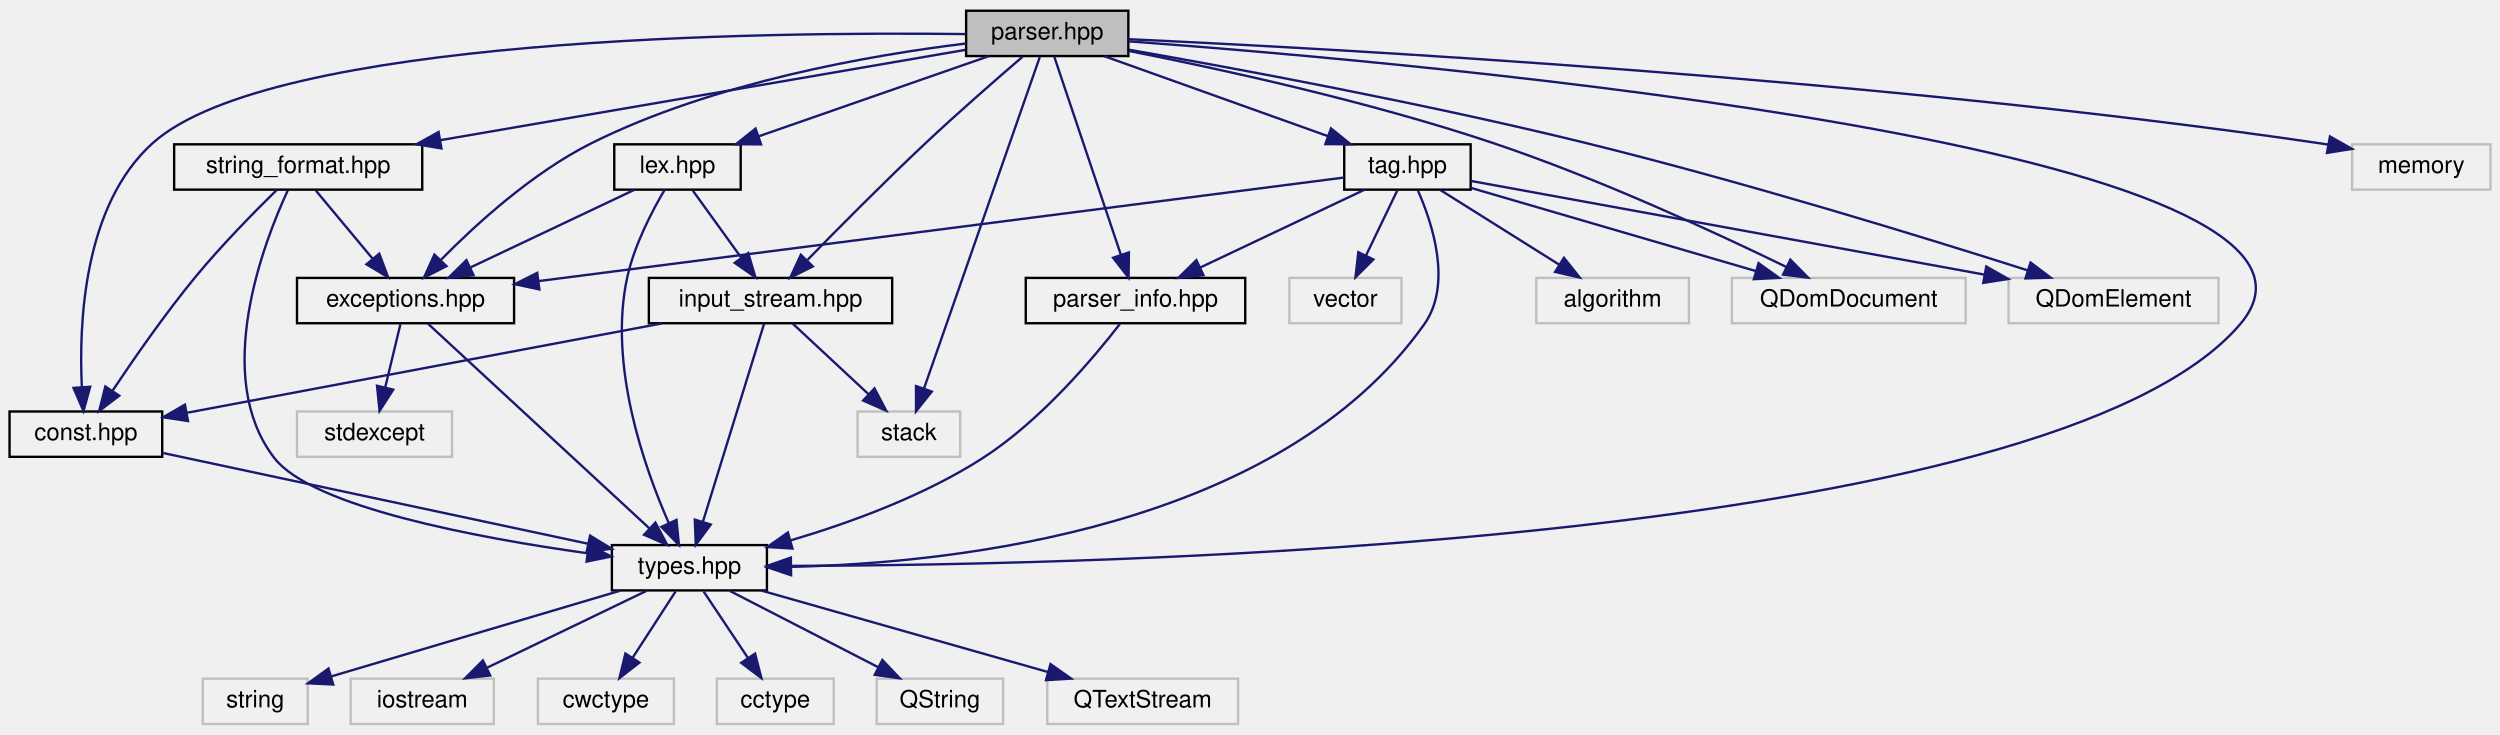
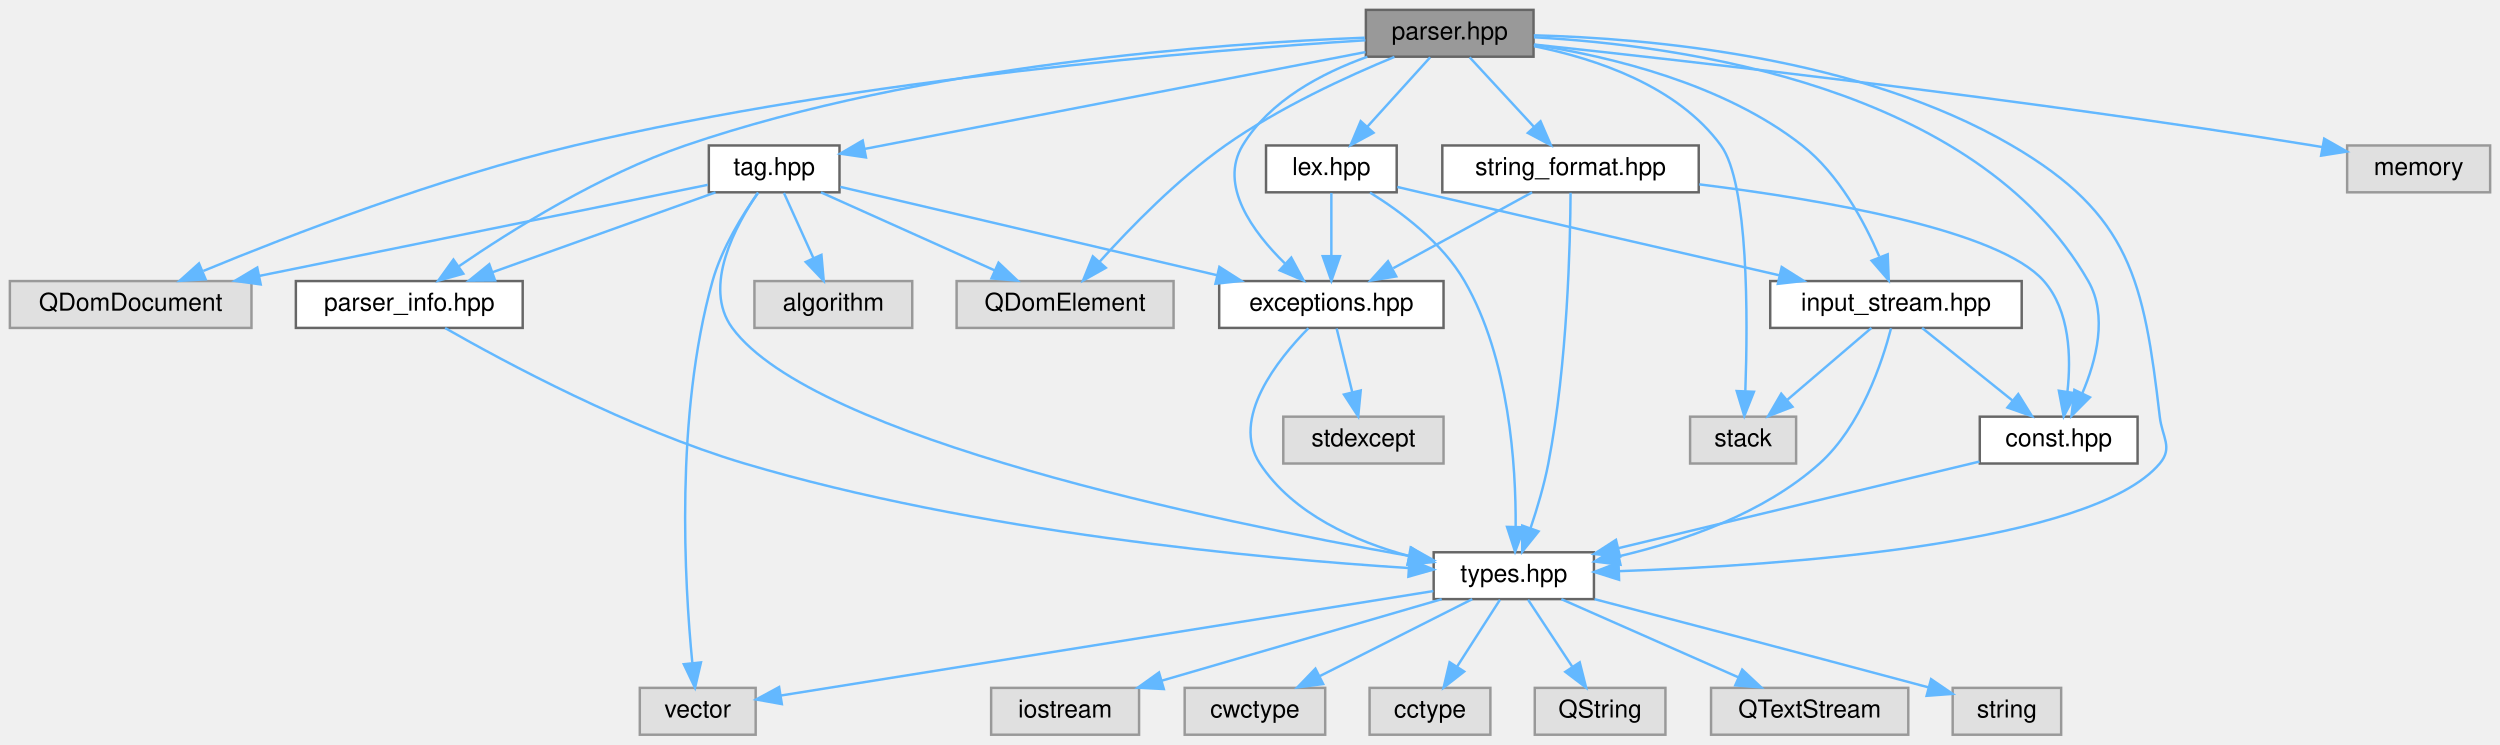
- <svg xmlns="http://www.w3.org/2000/svg" xmlns:xlink="http://www.w3.org/1999/xlink" width="1048pt" height="308pt" viewBox="0.00 0.00 1048.00 308.00">
-   <g id="graph0" class="graph" transform="scale(1 1) rotate(0) translate(4 304)">
-     <g id="node1" class="node">
-       <g id="a_node1">
-         <a xlink:title=" ">
-           <polygon fill="#bfbfbf" stroke="black" points="401,-280.5 401,-299.5 469,-299.5 469,-280.5 401,-280.5" />
-           <text text-anchor="middle" x="435" y="-287.5" font-family="Helvetica,sans-Serif" font-size="10.00">parser.hpp</text>
-         </a>
-       </g>
-     </g>
-     <g id="node2" class="node">
-       <g id="a_node2">
+ <svg xmlns="http://www.w3.org/2000/svg" xmlns:xlink="http://www.w3.org/1999/xlink" width="1014pt" height="302pt" viewBox="0.00 0.00 1014.00 302.00">
+   <g id="graph0" class="graph" transform="scale(1 1) rotate(0) translate(4 298)">
+     <g id="Node000001" class="node">
+       <g id="a_Node000001">
+         <a xlink:title=" ">
+           <polygon fill="#999999" stroke="#666666" points="618,-294 550,-294 550,-275 618,-275 618,-294" />
+           <text text-anchor="middle" x="584" y="-282" font-family="Helvetica,sans-Serif" font-size="10.00">parser.hpp</text>
+         </a>
+       </g>
+     </g>
+     <g id="Node000002" class="node">
+       <g id="a_Node000002">
        <a xlink:href="types_8hpp.html" target="_top" xlink:title=" ">
-           <polygon fill="none" stroke="black" points="252.5,-56.5 252.5,-75.5 317.5,-75.5 317.5,-56.5 252.5,-56.5" />
-           <text text-anchor="middle" x="285" y="-63.5" font-family="Helvetica,sans-Serif" font-size="10.00">types.hpp</text>
-         </a>
-       </g>
-     </g>
-     <g id="edge1" class="edge">
-       <path fill="none" stroke="midnightblue" d="M469.39,-286.65C592.16,-277.61 998.26,-241.85 935,-168 855.97,-75.75 459.41,-67.07 327.64,-66.77" />
-       <polygon fill="midnightblue" stroke="midnightblue" points="327.53,-63.27 317.53,-66.77 327.53,-70.27 327.53,-63.27" />
-     </g>
-     <g id="node9" class="node">
-       <g id="a_node9">
+           <polygon fill="white" stroke="#666666" points="642.5,-74 577.5,-74 577.5,-55 642.5,-55 642.5,-74" />
+           <text text-anchor="middle" x="610" y="-62" font-family="Helvetica,sans-Serif" font-size="10.00">types.hpp</text>
+         </a>
+       </g>
+     </g>
+     <g id="edge1_Node000001_Node000002" class="edge">
+       <g id="a_edge1_Node000001_Node000002">
+         <a xlink:title=" ">
+           <path fill="none" stroke="#63b8ff" d="M618.12,-283.68C664.95,-282.48 750.34,-274.98 812,-239 860.1,-210.93 865.55,-184.31 872,-129 872.98,-120.61 877.45,-116.45 872,-110 844.45,-77.38 719.77,-68.67 652.82,-66.34" />
+           <polygon fill="#63b8ff" stroke="#63b8ff" points="652.7,-62.84 642.59,-66.02 652.48,-69.83 652.7,-62.84" />
+         </a>
+       </g>
+     </g>
+     <g id="Node000010" class="node">
+       <g id="a_Node000010">
        <a xlink:href="input__stream_8hpp.html" target="_top" xlink:title=" ">
-           <polygon fill="none" stroke="black" points="268,-168.5 268,-187.5 370,-187.5 370,-168.5 268,-168.5" />
-           <text text-anchor="middle" x="319" y="-175.5" font-family="Helvetica,sans-Serif" font-size="10.00">input_stream.hpp</text>
-         </a>
-       </g>
-     </g>
-     <g id="edge8" class="edge">
-       <path fill="none" stroke="midnightblue" d="M424.67,-280.22C414.25,-271.28 397.77,-256.94 384,-244 366.66,-227.71 347.48,-208.35 334.47,-195.02" />
-       <polygon fill="midnightblue" stroke="midnightblue" points="336.73,-192.32 327.25,-187.58 331.71,-197.2 336.73,-192.32" />
-     </g>
-     <g id="node10" class="node">
-       <g id="a_node10">
+           <polygon fill="white" stroke="#666666" points="816,-184 714,-184 714,-165 816,-165 816,-184" />
+           <text text-anchor="middle" x="765" y="-172" font-family="Helvetica,sans-Serif" font-size="10.00">input_stream.hpp</text>
+         </a>
+       </g>
+     </g>
+     <g id="edge9_Node000001_Node000010" class="edge">
+       <g id="a_edge9_Node000001_Node000010">
+         <a xlink:title=" ">
+           <path fill="none" stroke="#63b8ff" d="M618.12,-279.87C649.29,-275.05 695.22,-264 727,-239 741.8,-227.35 752.12,-208.22 758.23,-193.99" />
+           <polygon fill="#63b8ff" stroke="#63b8ff" points="761.65,-194.86 762.08,-184.27 755.14,-192.28 761.65,-194.86" />
+         </a>
+       </g>
+     </g>
+     <g id="Node000011" class="node">
+       <g id="a_Node000011">
        <a xlink:href="const_8hpp.html" target="_top" xlink:title=" ">
-           <polygon fill="none" stroke="black" points="0,-112.5 0,-131.5 64,-131.5 64,-112.5 0,-112.5" />
-           <text text-anchor="middle" x="32" y="-119.5" font-family="Helvetica,sans-Serif" font-size="10.00">const.hpp</text>
-         </a>
-       </g>
-     </g>
-     <g id="edge30" class="edge">
-       <path fill="none" stroke="midnightblue" d="M400.73,-289.72C317.84,-290.72 109.72,-288.62 60,-244 31.07,-218.04 29,-168.65 30.31,-141.69" />
-       <polygon fill="midnightblue" stroke="midnightblue" points="33.8,-141.87 31,-131.65 26.82,-141.38 33.8,-141.87" />
-     </g>
-     <g id="node11" class="node">
-       <g id="a_node11">
-         <a xlink:title=" ">
-           <polygon fill="none" stroke="#bfbfbf" points="355.5,-112.5 355.5,-131.5 398.5,-131.5 398.5,-112.5 355.5,-112.5" />
-           <text text-anchor="middle" x="377" y="-119.5" font-family="Helvetica,sans-Serif" font-size="10.00">stack</text>
-         </a>
-       </g>
-     </g>
-     <g id="edge36" class="edge">
-       <path fill="none" stroke="midnightblue" d="M431.88,-280.08C422.71,-253.83 395.71,-176.55 383.33,-141.12" />
-       <polygon fill="midnightblue" stroke="midnightblue" points="386.6,-139.85 379.99,-131.57 379.99,-142.16 386.6,-139.85" />
-     </g>
-     <g id="node12" class="node">
-       <g id="a_node12">
+           <polygon fill="white" stroke="#666666" points="863,-129 799,-129 799,-110 863,-110 863,-129" />
+           <text text-anchor="middle" x="831" y="-117" font-family="Helvetica,sans-Serif" font-size="10.00">const.hpp</text>
+         </a>
+       </g>
+     </g>
+     <g id="edge31_Node000001_Node000011" class="edge">
+       <g id="a_edge31_Node000001_Node000011">
+         <a xlink:title=" ">
+           <path fill="none" stroke="#63b8ff" d="M618.16,-282.88C677.49,-279.66 797.59,-263.18 843,-184 851.01,-170.04 846.27,-151.79 840.56,-138.44" />
+           <polygon fill="#63b8ff" stroke="#63b8ff" points="843.68,-136.84 836.2,-129.33 837.37,-139.87 843.68,-136.84" />
+         </a>
+       </g>
+     </g>
+     <g id="Node000012" class="node">
+       <g id="a_Node000012">
+         <a xlink:title=" ">
+           <polygon fill="#e0e0e0" stroke="#999999" points="724.5,-129 681.5,-129 681.5,-110 724.5,-110 724.5,-129" />
+           <text text-anchor="middle" x="703" y="-117" font-family="Helvetica,sans-Serif" font-size="10.00">stack</text>
+         </a>
+       </g>
+     </g>
+     <g id="edge37_Node000001_Node000012" class="edge">
+       <g id="a_edge37_Node000001_Node000012">
+         <a xlink:title=" ">
+           <path fill="none" stroke="#63b8ff" d="M618.17,-279.26C643.43,-274.19 676.38,-263.12 694,-239 705.23,-223.63 704.95,-168.86 703.91,-139.47" />
+           <polygon fill="#63b8ff" stroke="#63b8ff" points="707.4,-139.1 703.49,-129.26 700.41,-139.39 707.4,-139.1" />
+         </a>
+       </g>
+     </g>
+     <g id="Node000013" class="node">
+       <g id="a_Node000013">
        <a xlink:href="tag_8hpp.html" target="_top" xlink:title=" ">
-           <polygon fill="none" stroke="black" points="559.5,-224.5 559.5,-243.5 612.5,-243.5 612.5,-224.5 559.5,-224.5" />
-           <text text-anchor="middle" x="586" y="-231.5" font-family="Helvetica,sans-Serif" font-size="10.00">tag.hpp</text>
-         </a>
-       </g>
-     </g>
-     <g id="edge13" class="edge">
-       <path fill="none" stroke="midnightblue" d="M458.93,-280.44C484.22,-271.4 524.3,-257.06 552.68,-246.92" />
-       <polygon fill="midnightblue" stroke="midnightblue" points="553.95,-250.18 562.19,-243.52 551.59,-243.59 553.95,-250.18" />
-     </g>
-     <g id="node13" class="node">
-       <g id="a_node13">
-         <a xlink:title=" ">
-           <polygon fill="none" stroke="#bfbfbf" points="722,-168.5 722,-187.5 820,-187.5 820,-168.5 722,-168.5" />
-           <text text-anchor="middle" x="771" y="-175.5" font-family="Helvetica,sans-Serif" font-size="10.00">QDomDocument</text>
-         </a>
-       </g>
-     </g>
-     <g id="edge37" class="edge">
-       <path fill="none" stroke="midnightblue" d="M469.29,-282.63C507.18,-275.16 569.77,-261.53 622,-244 666.23,-229.16 715.47,-206.38 744.8,-192.1" />
-       <polygon fill="midnightblue" stroke="midnightblue" points="746.52,-195.16 753.95,-187.61 743.44,-188.88 746.52,-195.16" />
-     </g>
-     <g id="node14" class="node">
-       <g id="a_node14">
-         <a xlink:title=" ">
-           <polygon fill="none" stroke="#bfbfbf" points="838,-168.5 838,-187.5 926,-187.5 926,-168.5 838,-168.5" />
-           <text text-anchor="middle" x="882" y="-175.5" font-family="Helvetica,sans-Serif" font-size="10.00">QDomElement</text>
-         </a>
-       </g>
-     </g>
-     <g id="edge38" class="edge">
-       <path fill="none" stroke="midnightblue" d="M469.29,-283.16C513.75,-275.36 593.6,-260.59 661,-244 726.93,-227.77 802.61,-204.48 846.11,-190.63" />
-       <polygon fill="midnightblue" stroke="midnightblue" points="847.21,-193.95 855.67,-187.58 845.08,-187.29 847.21,-193.95" />
-     </g>
-     <g id="node15" class="node">
-       <g id="a_node15">
+           <polygon fill="white" stroke="#666666" points="336.5,-239 283.5,-239 283.5,-220 336.5,-220 336.5,-239" />
+           <text text-anchor="middle" x="310" y="-227" font-family="Helvetica,sans-Serif" font-size="10.00">tag.hpp</text>
+         </a>
+       </g>
+     </g>
+     <g id="edge14_Node000001_Node000013" class="edge">
+       <g id="a_edge14_Node000001_Node000013">
+         <a xlink:title=" ">
+           <path fill="none" stroke="#63b8ff" d="M549.85,-276.89C498.07,-266.88 400.1,-247.93 346.79,-237.62" />
+           <polygon fill="#63b8ff" stroke="#63b8ff" points="347.24,-234.14 336.76,-235.68 345.91,-241.01 347.24,-234.14" />
+         </a>
+       </g>
+     </g>
+     <g id="Node000014" class="node">
+       <g id="a_Node000014">
+         <a xlink:title=" ">
+           <polygon fill="#e0e0e0" stroke="#999999" points="98,-184 0,-184 0,-165 98,-165 98,-184" />
+           <text text-anchor="middle" x="49" y="-172" font-family="Helvetica,sans-Serif" font-size="10.00">QDomDocument</text>
+         </a>
+       </g>
+     </g>
+     <g id="edge38_Node000001_Node000014" class="edge">
+       <g id="a_edge38_Node000001_Node000014">
+         <a xlink:title=" ">
+           <path fill="none" stroke="#63b8ff" d="M549.8,-281.66C485.98,-277.68 344.76,-266.34 229,-239 174.55,-226.14 113.63,-202.62 78.46,-188.1" />
+           <polygon fill="#63b8ff" stroke="#63b8ff" points="79.4,-184.7 68.82,-184.08 76.7,-191.16 79.4,-184.7" />
+         </a>
+       </g>
+     </g>
+     <g id="Node000015" class="node">
+       <g id="a_Node000015">
+         <a xlink:title=" ">
+           <polygon fill="#e0e0e0" stroke="#999999" points="472,-184 384,-184 384,-165 472,-165 472,-184" />
+           <text text-anchor="middle" x="428" y="-172" font-family="Helvetica,sans-Serif" font-size="10.00">QDomElement</text>
+         </a>
+       </g>
+     </g>
+     <g id="edge39_Node000001_Node000015" class="edge">
+       <g id="a_edge39_Node000001_Node000015">
+         <a xlink:title=" ">
+           <path fill="none" stroke="#63b8ff" d="M561.58,-274.91C542.46,-267.04 514.7,-254.31 493,-239 473.57,-225.3 454.49,-205.72 442.08,-191.93" />
+           <polygon fill="#63b8ff" stroke="#63b8ff" points="444.51,-189.39 435.27,-184.2 439.25,-194.02 444.51,-189.39" />
+         </a>
+       </g>
+     </g>
+     <g id="Node000016" class="node">
+       <g id="a_Node000016">
        <a xlink:href="parser__info_8hpp.html" target="_top" xlink:title=" ">
-           <polygon fill="none" stroke="black" points="426,-168.5 426,-187.5 518,-187.5 518,-168.5 426,-168.5" />
-           <text text-anchor="middle" x="472" y="-175.5" font-family="Helvetica,sans-Serif" font-size="10.00">parser_info.hpp</text>
-         </a>
-       </g>
-     </g>
-     <g id="edge29" class="edge">
-       <path fill="none" stroke="midnightblue" d="M437.9,-280.37C443.9,-262.54 457.77,-221.3 465.85,-197.27" />
-       <polygon fill="midnightblue" stroke="midnightblue" points="469.24,-198.19 469.11,-187.59 462.6,-195.95 469.24,-198.19" />
-     </g>
-     <g id="node16" class="node">
-       <g id="a_node16">
+           <polygon fill="white" stroke="#666666" points="208,-184 116,-184 116,-165 208,-165 208,-184" />
+           <text text-anchor="middle" x="162" y="-172" font-family="Helvetica,sans-Serif" font-size="10.00">parser_info.hpp</text>
+         </a>
+       </g>
+     </g>
+     <g id="edge30_Node000001_Node000016" class="edge">
+       <g id="a_edge30_Node000001_Node000016">
+         <a xlink:title=" ">
+           <path fill="none" stroke="#63b8ff" d="M549.55,-282.71C491.28,-280.46 370.22,-271.87 274,-239 239.57,-227.24 203.65,-204.77 182.05,-189.96" />
+           <polygon fill="#63b8ff" stroke="#63b8ff" points="183.92,-186.99 173.72,-184.13 179.91,-192.73 183.92,-186.99" />
+         </a>
+       </g>
+     </g>
+     <g id="Node000017" class="node">
+       <g id="a_Node000017">
        <a xlink:href="exceptions_8hpp.html" target="_top" xlink:title=" ">
-           <polygon fill="none" stroke="black" points="120.5,-168.5 120.5,-187.5 211.5,-187.5 211.5,-168.5 120.5,-168.5" />
-           <text text-anchor="middle" x="166" y="-175.5" font-family="Helvetica,sans-Serif" font-size="10.00">exceptions.hpp</text>
-         </a>
-       </g>
-     </g>
-     <g id="edge24" class="edge">
-       <path fill="none" stroke="midnightblue" d="M400.96,-285.77C361.46,-280.96 295.21,-269.57 244,-244 219.25,-231.64 195.53,-210.01 180.88,-195.12" />
-       <polygon fill="midnightblue" stroke="midnightblue" points="183.17,-192.44 173.73,-187.64 178.11,-197.28 183.17,-192.44" />
-     </g>
-     <g id="node20" class="node">
-       <g id="a_node20">
+           <polygon fill="white" stroke="#666666" points="581.5,-184 490.5,-184 490.5,-165 581.5,-165 581.5,-184" />
+           <text text-anchor="middle" x="536" y="-172" font-family="Helvetica,sans-Serif" font-size="10.00">exceptions.hpp</text>
+         </a>
+       </g>
+     </g>
+     <g id="edge25_Node000001_Node000017" class="edge">
+       <g id="a_edge25_Node000001_Node000017">
+         <a xlink:title=" ">
+           <path fill="none" stroke="#63b8ff" d="M550.6,-274.98C532.22,-268.4 510.98,-257.24 500,-239 490.28,-222.84 504.02,-204.02 517.23,-191.08" />
+           <polygon fill="#63b8ff" stroke="#63b8ff" points="519.74,-193.53 524.77,-184.21 515.02,-188.36 519.74,-193.53" />
+         </a>
+       </g>
+     </g>
+     <g id="Node000020" class="node">
+       <g id="a_Node000020">
        <a xlink:href="lex_8hpp.html" target="_top" xlink:title=" ">
-           <polygon fill="none" stroke="black" points="253.5,-224.5 253.5,-243.5 306.5,-243.5 306.5,-224.5 253.5,-224.5" />
-           <text text-anchor="middle" x="280" y="-231.5" font-family="Helvetica,sans-Serif" font-size="10.00">lex.hpp</text>
-         </a>
-       </g>
-     </g>
-     <g id="edge25" class="edge">
-       <path fill="none" stroke="midnightblue" d="M410.44,-280.44C384.48,-271.4 343.33,-257.06 314.2,-246.92" />
-       <polygon fill="midnightblue" stroke="midnightblue" points="315.04,-243.5 304.45,-243.52 312.74,-250.11 315.04,-243.5" />
-     </g>
-     <g id="node21" class="node">
-       <g id="a_node21">
+           <polygon fill="white" stroke="#666666" points="562.5,-239 509.5,-239 509.5,-220 562.5,-220 562.5,-239" />
+           <text text-anchor="middle" x="536" y="-227" font-family="Helvetica,sans-Serif" font-size="10.00">lex.hpp</text>
+         </a>
+       </g>
+     </g>
+     <g id="edge26_Node000001_Node000020" class="edge">
+       <g id="a_edge26_Node000001_Node000020">
+         <a xlink:title=" ">
+           <path fill="none" stroke="#63b8ff" d="M576.07,-274.75C569.15,-267.11 558.93,-255.82 550.55,-246.56" />
+           <polygon fill="#63b8ff" stroke="#63b8ff" points="553.09,-244.15 543.78,-239.09 547.9,-248.85 553.09,-244.15" />
+         </a>
+       </g>
+     </g>
+     <g id="Node000021" class="node">
+       <g id="a_Node000021">
        <a xlink:href="string__format_8hpp.html" target="_top" xlink:title=" ">
-           <polygon fill="none" stroke="black" points="69,-224.5 69,-243.5 173,-243.5 173,-224.5 69,-224.5" />
-           <text text-anchor="middle" x="121" y="-231.5" font-family="Helvetica,sans-Serif" font-size="10.00">string_format.hpp</text>
-         </a>
-       </g>
-     </g>
-     <g id="edge31" class="edge">
-       <path fill="none" stroke="midnightblue" d="M400.8,-283.12C347.99,-274.04 245.91,-256.48 180.73,-245.27" />
-       <polygon fill="midnightblue" stroke="midnightblue" points="181.05,-241.78 170.6,-243.53 179.86,-248.67 181.05,-241.78" />
-     </g>
-     <g id="node22" class="node">
-       <g id="a_node22">
-         <a xlink:title=" ">
-           <polygon fill="none" stroke="#bfbfbf" points="982,-224.5 982,-243.5 1040,-243.5 1040,-224.5 982,-224.5" />
-           <text text-anchor="middle" x="1011" y="-231.5" font-family="Helvetica,sans-Serif" font-size="10.00">memory</text>
-         </a>
-       </g>
-     </g>
-     <g id="edge35" class="edge">
-       <path fill="none" stroke="midnightblue" d="M469.15,-287.56C553.95,-283.69 780.78,-271.39 968,-244 969.27,-243.81 970.57,-243.61 971.87,-243.4" />
-       <polygon fill="midnightblue" stroke="midnightblue" points="972.72,-246.8 981.94,-241.58 971.48,-239.91 972.72,-246.8" />
-     </g>
-     <g id="node3" class="node">
-       <g id="a_node3">
-         <a xlink:title=" ">
-           <polygon fill="none" stroke="#bfbfbf" points="81,-0.5 81,-19.5 125,-19.5 125,-0.5 81,-0.5" />
-           <text text-anchor="middle" x="103" y="-7.5" font-family="Helvetica,sans-Serif" font-size="10.00">string</text>
-         </a>
-       </g>
-     </g>
-     <g id="edge2" class="edge">
-       <path fill="none" stroke="midnightblue" d="M256.16,-56.44C223.19,-46.66 169.36,-30.69 135.08,-20.52" />
-       <polygon fill="midnightblue" stroke="midnightblue" points="135.7,-17.05 125.12,-17.56 133.71,-23.76 135.7,-17.05" />
-     </g>
-     <g id="node4" class="node">
-       <g id="a_node4">
-         <a xlink:title=" ">
-           <polygon fill="none" stroke="#bfbfbf" points="143,-0.5 143,-19.5 203,-19.5 203,-0.5 143,-0.5" />
-           <text text-anchor="middle" x="173" y="-7.5" font-family="Helvetica,sans-Serif" font-size="10.00">iostream</text>
-         </a>
-       </g>
-     </g>
-     <g id="edge3" class="edge">
-       <path fill="none" stroke="midnightblue" d="M267.01,-56.32C248.96,-47.62 220.95,-34.12 200.2,-24.11" />
-       <polygon fill="midnightblue" stroke="midnightblue" points="201.48,-20.84 190.95,-19.65 198.44,-27.15 201.48,-20.84" />
-     </g>
-     <g id="node5" class="node">
-       <g id="a_node5">
-         <a xlink:title=" ">
-           <polygon fill="none" stroke="#bfbfbf" points="221.5,-0.5 221.5,-19.5 278.5,-19.5 278.5,-0.5 221.5,-0.5" />
-           <text text-anchor="middle" x="250" y="-7.5" font-family="Helvetica,sans-Serif" font-size="10.00">cwctype</text>
-         </a>
-       </g>
-     </g>
-     <g id="edge4" class="edge">
-       <path fill="none" stroke="midnightblue" d="M279.22,-56.08C274.33,-48.53 267.17,-37.49 261.17,-28.23" />
-       <polygon fill="midnightblue" stroke="midnightblue" points="264.05,-26.24 255.67,-19.75 258.17,-30.05 264.05,-26.24" />
-     </g>
-     <g id="node6" class="node">
-       <g id="a_node6">
-         <a xlink:title=" ">
-           <polygon fill="none" stroke="#bfbfbf" points="296.5,-0.5 296.5,-19.5 345.5,-19.5 345.5,-0.5 296.5,-0.5" />
-           <text text-anchor="middle" x="321" y="-7.5" font-family="Helvetica,sans-Serif" font-size="10.00">cctype</text>
-         </a>
-       </g>
-     </g>
-     <g id="edge5" class="edge">
-       <path fill="none" stroke="midnightblue" d="M290.94,-56.08C295.98,-48.53 303.34,-37.49 309.51,-28.23" />
-       <polygon fill="midnightblue" stroke="midnightblue" points="312.53,-30.01 315.17,-19.75 306.71,-26.13 312.53,-30.01" />
-     </g>
-     <g id="node7" class="node">
-       <g id="a_node7">
-         <a xlink:title=" ">
-           <polygon fill="none" stroke="#bfbfbf" points="363.5,-0.5 363.5,-19.5 416.5,-19.5 416.5,-0.5 363.5,-0.5" />
-           <text text-anchor="middle" x="390" y="-7.5" font-family="Helvetica,sans-Serif" font-size="10.00">QString</text>
-         </a>
-       </g>
-     </g>
-     <g id="edge6" class="edge">
-       <path fill="none" stroke="midnightblue" d="M301.87,-56.32C318.71,-47.66 344.81,-34.24 364.24,-24.25" />
-       <polygon fill="midnightblue" stroke="midnightblue" points="365.88,-27.34 373.17,-19.65 362.68,-21.12 365.88,-27.34" />
-     </g>
-     <g id="node8" class="node">
-       <g id="a_node8">
-         <a xlink:title=" ">
-           <polygon fill="none" stroke="#bfbfbf" points="435,-0.5 435,-19.5 515,-19.5 515,-0.5 435,-0.5" />
-           <text text-anchor="middle" x="475" y="-7.5" font-family="Helvetica,sans-Serif" font-size="10.00">QTextStream</text>
-         </a>
-       </g>
-     </g>
-     <g id="edge7" class="edge">
-       <path fill="none" stroke="midnightblue" d="M315.11,-56.44C347.63,-47.2 399.58,-32.44 435.39,-22.26" />
-       <polygon fill="midnightblue" stroke="midnightblue" points="436.37,-25.62 445.03,-19.52 434.46,-18.88 436.37,-25.62" />
-     </g>
-     <g id="edge9" class="edge">
-       <path fill="none" stroke="midnightblue" d="M316.33,-168.37C310.82,-150.54 298.07,-109.3 290.65,-85.27" />
-       <polygon fill="midnightblue" stroke="midnightblue" points="293.95,-84.11 287.66,-75.59 287.26,-86.18 293.95,-84.11" />
-     </g>
-     <g id="edge10" class="edge">
-       <path fill="none" stroke="midnightblue" d="M273.52,-168.44C218.85,-158.16 127.8,-141.02 74.49,-130.99" />
-       <polygon fill="midnightblue" stroke="midnightblue" points="74.82,-127.5 64.35,-129.09 73.53,-134.38 74.82,-127.5" />
-     </g>
-     <g id="edge12" class="edge">
-       <path fill="none" stroke="midnightblue" d="M328.32,-168.32C336.89,-160.34 349.81,-148.31 360.19,-138.65" />
-       <polygon fill="midnightblue" stroke="midnightblue" points="362.58,-141.21 367.51,-131.83 357.81,-136.09 362.58,-141.21" />
-     </g>
-     <g id="edge11" class="edge">
-       <path fill="none" stroke="midnightblue" d="M64.04,-114.16C109.32,-104.5 192.12,-86.82 242.49,-76.07" />
-       <polygon fill="midnightblue" stroke="midnightblue" points="243.37,-79.46 252.42,-73.95 241.91,-72.62 243.37,-79.46" />
-     </g>
-     <g id="edge18" class="edge">
-       <path fill="none" stroke="midnightblue" d="M590.41,-224.07C596.37,-210.59 604.95,-184.85 593,-168 532.37,-82.55 397.01,-67.97 327.69,-66.37" />
-       <polygon fill="midnightblue" stroke="midnightblue" points="327.61,-62.87 317.56,-66.22 327.51,-69.87 327.61,-62.87" />
-     </g>
-     <g id="edge14" class="edge">
-       <path fill="none" stroke="midnightblue" d="M612.51,-225.26C643.83,-216.12 696.22,-200.83 732.14,-190.34" />
-       <polygon fill="midnightblue" stroke="midnightblue" points="733.18,-193.69 741.8,-187.52 731.22,-186.97 733.18,-193.69" />
-     </g>
-     <g id="edge15" class="edge">
-       <path fill="none" stroke="midnightblue" d="M612.53,-228.16C660.88,-219.34 764.24,-200.48 827.97,-188.86" />
-       <polygon fill="midnightblue" stroke="midnightblue" points="828.63,-192.29 837.84,-187.06 827.37,-185.41 828.63,-192.29" />
-     </g>
-     <g id="edge16" class="edge">
-       <path fill="none" stroke="midnightblue" d="M567.94,-224.44C549.43,-215.68 520.42,-201.94 499.14,-191.86" />
-       <polygon fill="midnightblue" stroke="midnightblue" points="500.51,-188.63 489.98,-187.52 497.52,-194.96 500.51,-188.63" />
-     </g>
-     <g id="edge19" class="edge">
-       <path fill="none" stroke="midnightblue" d="M559.41,-229.58C492.04,-220.92 313.52,-197.97 221.93,-186.19" />
-       <polygon fill="midnightblue" stroke="midnightblue" points="222.1,-182.68 211.74,-184.88 221.21,-189.63 222.1,-182.68" />
-     </g>
-     <g id="node18" class="node">
-       <g id="a_node18">
-         <a xlink:title=" ">
-           <polygon fill="none" stroke="#bfbfbf" points="536.5,-168.5 536.5,-187.5 583.5,-187.5 583.5,-168.5 536.5,-168.5" />
-           <text text-anchor="middle" x="560" y="-175.5" font-family="Helvetica,sans-Serif" font-size="10.00">vector</text>
-         </a>
-       </g>
-     </g>
-     <g id="edge22" class="edge">
-       <path fill="none" stroke="midnightblue" d="M581.71,-224.08C578.15,-216.69 572.98,-205.95 568.58,-196.81" />
-       <polygon fill="midnightblue" stroke="midnightblue" points="571.71,-195.24 564.21,-187.75 565.4,-198.28 571.71,-195.24" />
-     </g>
-     <g id="node19" class="node">
-       <g id="a_node19">
-         <a xlink:title=" ">
-           <polygon fill="none" stroke="#bfbfbf" points="640,-168.5 640,-187.5 704,-187.5 704,-168.5 640,-168.5" />
-           <text text-anchor="middle" x="672" y="-175.5" font-family="Helvetica,sans-Serif" font-size="10.00">algorithm</text>
-         </a>
-       </g>
-     </g>
-     <g id="edge23" class="edge">
-       <path fill="none" stroke="midnightblue" d="M599.82,-224.32C613.23,-215.9 633.82,-202.97 649.59,-193.07" />
-       <polygon fill="midnightblue" stroke="midnightblue" points="651.61,-195.94 658.22,-187.65 647.89,-190.01 651.61,-195.94" />
-     </g>
-     <g id="edge17" class="edge">
-       <path fill="none" stroke="midnightblue" d="M465.47,-168.21C454.84,-154.45 432.5,-127.77 408,-112 383.3,-96.1 352.2,-84.79 327.45,-77.48" />
-       <polygon fill="midnightblue" stroke="midnightblue" points="328.2,-74.05 317.62,-74.69 326.28,-80.79 328.2,-74.05" />
-     </g>
-     <g id="edge21" class="edge">
-       <path fill="none" stroke="midnightblue" d="M175.34,-168.37C195.41,-149.81 242.9,-105.91 268.3,-82.44" />
-       <polygon fill="midnightblue" stroke="midnightblue" points="270.74,-84.95 275.71,-75.59 265.99,-79.81 270.74,-84.95" />
-     </g>
-     <g id="node17" class="node">
-       <g id="a_node17">
-         <a xlink:title=" ">
-           <polygon fill="none" stroke="#bfbfbf" points="120.5,-112.5 120.5,-131.5 185.5,-131.5 185.5,-112.5 120.5,-112.5" />
-           <text text-anchor="middle" x="153" y="-119.5" font-family="Helvetica,sans-Serif" font-size="10.00">stdexcept</text>
-         </a>
-       </g>
-     </g>
-     <g id="edge20" class="edge">
-       <path fill="none" stroke="midnightblue" d="M163.85,-168.08C162.13,-160.93 159.65,-150.64 157.5,-141.69" />
-       <polygon fill="midnightblue" stroke="midnightblue" points="160.85,-140.65 155.11,-131.75 154.04,-142.29 160.85,-140.65" />
-     </g>
-     <g id="edge26" class="edge">
-       <path fill="none" stroke="midnightblue" d="M274.62,-224.44C269.44,-215.68 261.99,-201.47 259,-188 250.85,-151.27 266.01,-108.18 276.41,-84.61" />
-       <polygon fill="midnightblue" stroke="midnightblue" points="279.59,-86.06 280.62,-75.52 273.24,-83.12 279.59,-86.06" />
-     </g>
-     <g id="edge27" class="edge">
-       <path fill="none" stroke="midnightblue" d="M286.44,-224.08C291.95,-216.46 300.03,-205.26 306.76,-195.94" />
-       <polygon fill="midnightblue" stroke="midnightblue" points="309.66,-197.91 312.68,-187.75 303.99,-193.81 309.66,-197.91" />
-     </g>
-     <g id="edge28" class="edge">
-       <path fill="none" stroke="midnightblue" d="M261.94,-224.44C243.43,-215.68 214.42,-201.94 193.14,-191.86" />
-       <polygon fill="midnightblue" stroke="midnightblue" points="194.51,-188.63 183.98,-187.52 191.52,-194.96 194.51,-188.63" />
-     </g>
-     <g id="edge32" class="edge">
-       <path fill="none" stroke="midnightblue" d="M116.67,-224.26C106.66,-202.65 84.67,-146 111,-112 126.94,-91.41 196.04,-78.55 242.21,-72.08" />
-       <polygon fill="midnightblue" stroke="midnightblue" points="242.82,-75.53 252.27,-70.72 241.89,-68.59 242.82,-75.53" />
-     </g>
-     <g id="edge33" class="edge">
-       <path fill="none" stroke="midnightblue" d="M112.03,-224.39C103.04,-215.58 89,-201.34 78,-188 65.27,-172.55 52.22,-153.77 43.28,-140.38" />
-       <polygon fill="midnightblue" stroke="midnightblue" points="45.99,-138.13 37.57,-131.71 40.15,-141.98 45.99,-138.13" />
-     </g>
-     <g id="edge34" class="edge">
-       <path fill="none" stroke="midnightblue" d="M128.43,-224.08C134.85,-216.38 144.31,-205.03 152.12,-195.65" />
-       <polygon fill="midnightblue" stroke="midnightblue" points="154.99,-197.67 158.71,-187.75 149.62,-193.19 154.99,-197.67" />
+           <polygon fill="white" stroke="#666666" points="685,-239 581,-239 581,-220 685,-220 685,-239" />
+           <text text-anchor="middle" x="633" y="-227" font-family="Helvetica,sans-Serif" font-size="10.00">string_format.hpp</text>
+         </a>
+       </g>
+     </g>
+     <g id="edge32_Node000001_Node000021" class="edge">
+       <g id="a_edge32_Node000001_Node000021">
+         <a xlink:title=" ">
+           <path fill="none" stroke="#63b8ff" d="M592.09,-274.75C599.16,-267.11 609.59,-255.82 618.15,-246.56" />
+           <polygon fill="#63b8ff" stroke="#63b8ff" points="620.84,-248.81 625.06,-239.09 615.7,-244.06 620.84,-248.81" />
+         </a>
+       </g>
+     </g>
+     <g id="Node000022" class="node">
+       <g id="a_Node000022">
+         <a xlink:title=" ">
+           <polygon fill="#e0e0e0" stroke="#999999" points="1006,-239 948,-239 948,-220 1006,-220 1006,-239" />
+           <text text-anchor="middle" x="977" y="-227" font-family="Helvetica,sans-Serif" font-size="10.00">memory</text>
+         </a>
+       </g>
+     </g>
+     <g id="edge36_Node000001_Node000022" class="edge">
+       <g id="a_edge36_Node000001_Node000022">
+         <a xlink:title=" ">
+           <path fill="none" stroke="#63b8ff" d="M618.39,-279.92C681.25,-273.2 818.82,-257.68 934,-239 935.27,-238.79 936.55,-238.58 937.85,-238.36" />
+           <polygon fill="#63b8ff" stroke="#63b8ff" points="938.69,-241.76 947.9,-236.53 937.44,-234.87 938.69,-241.76" />
+         </a>
+       </g>
+     </g>
+     <g id="Node000003" class="node">
+       <g id="a_Node000003">
+         <a xlink:title=" ">
+           <polygon fill="#e0e0e0" stroke="#999999" points="832,-19 788,-19 788,0 832,0 832,-19" />
+           <text text-anchor="middle" x="810" y="-7" font-family="Helvetica,sans-Serif" font-size="10.00">string</text>
+         </a>
+       </g>
+     </g>
+     <g id="edge2_Node000002_Node000003" class="edge">
+       <g id="a_edge2_Node000002_Node000003">
+         <a xlink:title=" ">
+           <path fill="none" stroke="#63b8ff" d="M642.74,-54.98C674.81,-46.62 725.32,-33.38 778.11,-19.22" />
+           <polygon fill="#63b8ff" stroke="#63b8ff" points="779.24,-22.54 787.99,-16.56 777.43,-15.78 779.24,-22.54" />
+         </a>
+       </g>
+     </g>
+     <g id="Node000004" class="node">
+       <g id="a_Node000004">
+         <a xlink:title=" ">
+           <polygon fill="#e0e0e0" stroke="#999999" points="458,-19 398,-19 398,0 458,0 458,-19" />
+           <text text-anchor="middle" x="428" y="-7" font-family="Helvetica,sans-Serif" font-size="10.00">iostream</text>
+         </a>
+       </g>
+     </g>
+     <g id="edge3_Node000002_Node000004" class="edge">
+       <g id="a_edge3_Node000002_Node000004">
+         <a xlink:title=" ">
+           <path fill="none" stroke="#63b8ff" d="M580.76,-54.98C549.94,-46.01 501.22,-31.82 467.11,-21.89" />
+           <polygon fill="#63b8ff" stroke="#63b8ff" points="468.05,-18.52 457.47,-19.08 466.09,-25.24 468.05,-18.52" />
+         </a>
+       </g>
+     </g>
+     <g id="Node000005" class="node">
+       <g id="a_Node000005">
+         <a xlink:title=" ">
+           <polygon fill="#e0e0e0" stroke="#999999" points="533.5,-19 476.5,-19 476.5,0 533.5,0 533.5,-19" />
+           <text text-anchor="middle" x="505" y="-7" font-family="Helvetica,sans-Serif" font-size="10.00">cwctype</text>
+         </a>
+       </g>
+     </g>
+     <g id="edge4_Node000002_Node000005" class="edge">
+       <g id="a_edge4_Node000002_Node000005">
+         <a xlink:title=" ">
+           <path fill="none" stroke="#63b8ff" d="M593.13,-54.98C576.39,-46.54 550.5,-33.47 531.11,-23.68" />
+           <polygon fill="#63b8ff" stroke="#63b8ff" points="532.68,-20.55 522.18,-19.17 529.53,-26.8 532.68,-20.55" />
+         </a>
+       </g>
+     </g>
+     <g id="Node000006" class="node">
+       <g id="a_Node000006">
+         <a xlink:title=" ">
+           <polygon fill="#e0e0e0" stroke="#999999" points="600.5,-19 551.5,-19 551.5,0 600.5,0 600.5,-19" />
+           <text text-anchor="middle" x="576" y="-7" font-family="Helvetica,sans-Serif" font-size="10.00">cctype</text>
+         </a>
+       </g>
+     </g>
+     <g id="edge5_Node000002_Node000006" class="edge">
+       <g id="a_edge5_Node000002_Node000006">
+         <a xlink:title=" ">
+           <path fill="none" stroke="#63b8ff" d="M604.39,-54.75C599.68,-47.42 592.83,-36.73 587.03,-27.7" />
+           <polygon fill="#63b8ff" stroke="#63b8ff" points="589.86,-25.62 581.51,-19.09 583.96,-29.4 589.86,-25.62" />
+         </a>
+       </g>
+     </g>
+     <g id="Node000007" class="node">
+       <g id="a_Node000007">
+         <a xlink:title=" ">
+           <polygon fill="#e0e0e0" stroke="#999999" points="302.5,-19 255.5,-19 255.5,0 302.5,0 302.5,-19" />
+           <text text-anchor="middle" x="279" y="-7" font-family="Helvetica,sans-Serif" font-size="10.00">vector</text>
+         </a>
+       </g>
+     </g>
+     <g id="edge6_Node000002_Node000007" class="edge">
+       <g id="a_edge6_Node000002_Node000007">
+         <a xlink:title=" ">
+           <path fill="none" stroke="#63b8ff" d="M577.36,-58.27C514.32,-48.18 376.45,-26.1 312.64,-15.89" />
+           <polygon fill="#63b8ff" stroke="#63b8ff" points="313.12,-12.42 302.69,-14.29 312.01,-19.33 313.12,-12.42" />
+         </a>
+       </g>
+     </g>
+     <g id="Node000008" class="node">
+       <g id="a_Node000008">
+         <a xlink:title=" ">
+           <polygon fill="#e0e0e0" stroke="#999999" points="671.5,-19 618.5,-19 618.5,0 671.5,0 671.5,-19" />
+           <text text-anchor="middle" x="645" y="-7" font-family="Helvetica,sans-Serif" font-size="10.00">QString</text>
+         </a>
+       </g>
+     </g>
+     <g id="edge7_Node000002_Node000008" class="edge">
+       <g id="a_edge7_Node000002_Node000008">
+         <a xlink:title=" ">
+           <path fill="none" stroke="#63b8ff" d="M615.78,-54.75C620.62,-47.42 627.68,-36.73 633.64,-27.7" />
+           <polygon fill="#63b8ff" stroke="#63b8ff" points="636.74,-29.36 639.33,-19.09 630.9,-25.5 636.74,-29.36" />
+         </a>
+       </g>
+     </g>
+     <g id="Node000009" class="node">
+       <g id="a_Node000009">
+         <a xlink:title=" ">
+           <polygon fill="#e0e0e0" stroke="#999999" points="770,-19 690,-19 690,0 770,0 770,-19" />
+           <text text-anchor="middle" x="730" y="-7" font-family="Helvetica,sans-Serif" font-size="10.00">QTextStream</text>
+         </a>
+       </g>
+     </g>
+     <g id="edge8_Node000002_Node000009" class="edge">
+       <g id="a_edge8_Node000002_Node000009">
+         <a xlink:title=" ">
+           <path fill="none" stroke="#63b8ff" d="M629.28,-54.98C648.67,-46.42 678.81,-33.11 701.07,-23.28" />
+           <polygon fill="#63b8ff" stroke="#63b8ff" points="702.64,-26.41 710.37,-19.17 699.81,-20.01 702.64,-26.41" />
+         </a>
+       </g>
+     </g>
+     <g id="edge10_Node000010_Node000002" class="edge">
+       <g id="a_edge10_Node000010_Node000002">
+         <a xlink:title=" ">
+           <path fill="none" stroke="#63b8ff" d="M763.01,-164.83C759.47,-151.28 750.81,-125.06 734,-110 711.37,-89.72 678.83,-78.51 652.76,-72.41" />
+           <polygon fill="#63b8ff" stroke="#63b8ff" points="653.27,-68.94 642.76,-70.24 651.79,-75.78 653.27,-68.94" />
+         </a>
+       </g>
+     </g>
+     <g id="edge11_Node000010_Node000011" class="edge">
+       <g id="a_edge11_Node000010_Node000011">
+         <a xlink:title=" ">
+           <path fill="none" stroke="#63b8ff" d="M775.6,-164.98C785.46,-157.07 800.35,-145.11 812.22,-135.58" />
+           <polygon fill="#63b8ff" stroke="#63b8ff" points="814.6,-138.16 820.2,-129.17 810.21,-132.7 814.6,-138.16" />
+         </a>
+       </g>
+     </g>
+     <g id="edge13_Node000010_Node000012" class="edge">
+       <g id="a_edge13_Node000010_Node000012">
+         <a xlink:title=" ">
+           <path fill="none" stroke="#63b8ff" d="M755.04,-164.98C745.87,-157.15 732.06,-145.34 720.97,-135.86" />
+           <polygon fill="#63b8ff" stroke="#63b8ff" points="723.02,-133.01 713.14,-129.17 718.47,-138.33 723.02,-133.01" />
+         </a>
+       </g>
+     </g>
+     <g id="edge12_Node000011_Node000002" class="edge">
+       <g id="a_edge12_Node000011_Node000002">
+         <a xlink:title=" ">
+           <path fill="none" stroke="#63b8ff" d="M798.86,-110.79C760.19,-101.52 695.11,-85.91 652.36,-75.66" />
+           <polygon fill="#63b8ff" stroke="#63b8ff" points="653.07,-72.23 642.53,-73.3 651.44,-79.04 653.07,-72.23" />
+         </a>
+       </g>
+     </g>
+     <g id="edge19_Node000013_Node000002" class="edge">
+       <g id="a_edge19_Node000013_Node000002">
+         <a xlink:title=" ">
+           <path fill="none" stroke="#63b8ff" d="M303.48,-219.85C294.49,-206.77 280.71,-181.74 293,-165 325.88,-120.22 488.72,-86.5 567.35,-72.55" />
+           <polygon fill="#63b8ff" stroke="#63b8ff" points="568.17,-75.96 577.42,-70.79 566.96,-69.06 568.17,-75.96" />
+         </a>
+       </g>
+     </g>
+     <g id="edge23_Node000013_Node000007" class="edge">
+       <g id="a_edge23_Node000013_Node000007">
+         <a xlink:title=" ">
+           <path fill="none" stroke="#63b8ff" d="M303.47,-219.86C297.42,-211.27 288.78,-197.48 285,-184 269.72,-129.46 273.64,-61.5 276.8,-29.21" />
+           <polygon fill="#63b8ff" stroke="#63b8ff" points="280.31,-29.34 277.9,-19.02 273.35,-28.59 280.31,-29.34" />
+         </a>
+       </g>
+     </g>
+     <g id="edge15_Node000013_Node000014" class="edge">
+       <g id="a_edge15_Node000013_Node000014">
+         <a xlink:title=" ">
+           <path fill="none" stroke="#63b8ff" d="M283.05,-223.03C240.26,-214.34 156.01,-197.23 101.13,-186.09" />
+           <polygon fill="#63b8ff" stroke="#63b8ff" points="101.74,-182.64 91.24,-184.08 100.34,-189.5 101.74,-182.64" />
+         </a>
+       </g>
+     </g>
+     <g id="edge16_Node000013_Node000015" class="edge">
+       <g id="a_edge16_Node000013_Node000015">
+         <a xlink:title=" ">
+           <path fill="none" stroke="#63b8ff" d="M328.96,-219.98C348.03,-211.42 377.66,-198.11 399.55,-188.28" />
+           <polygon fill="#63b8ff" stroke="#63b8ff" points="401.01,-191.46 408.7,-184.17 398.14,-185.07 401.01,-191.46" />
+         </a>
+       </g>
+     </g>
+     <g id="edge17_Node000013_Node000016" class="edge">
+       <g id="a_edge17_Node000013_Node000016">
+         <a xlink:title=" ">
+           <path fill="none" stroke="#63b8ff" d="M286.22,-219.98C261.77,-211.23 223.47,-197.51 195.85,-187.62" />
+           <polygon fill="#63b8ff" stroke="#63b8ff" points="196.81,-184.25 186.21,-184.17 194.45,-190.84 196.81,-184.25" />
+         </a>
+       </g>
+     </g>
+     <g id="edge20_Node000013_Node000017" class="edge">
+       <g id="a_edge20_Node000013_Node000017">
+         <a xlink:title=" ">
+           <path fill="none" stroke="#63b8ff" d="M336.81,-222.21C374.5,-213.37 443.69,-197.15 489.77,-186.34" />
+           <polygon fill="#63b8ff" stroke="#63b8ff" points="490.58,-189.75 499.52,-184.05 488.99,-182.93 490.58,-189.75" />
+         </a>
+       </g>
+     </g>
+     <g id="Node000019" class="node">
+       <g id="a_Node000019">
+         <a xlink:title=" ">
+           <polygon fill="#e0e0e0" stroke="#999999" points="366,-184 302,-184 302,-165 366,-165 366,-184" />
+           <text text-anchor="middle" x="334" y="-172" font-family="Helvetica,sans-Serif" font-size="10.00">algorithm</text>
+         </a>
+       </g>
+     </g>
+     <g id="edge24_Node000013_Node000019" class="edge">
+       <g id="a_edge24_Node000013_Node000019">
+         <a xlink:title=" ">
+           <path fill="none" stroke="#63b8ff" d="M313.96,-219.75C317.21,-212.57 321.92,-202.18 325.95,-193.27" />
+           <polygon fill="#63b8ff" stroke="#63b8ff" points="329.17,-194.64 330.11,-184.09 322.8,-191.75 329.17,-194.64" />
+         </a>
+       </g>
+     </g>
+     <g id="edge18_Node000016_Node000002" class="edge">
+       <g id="a_edge18_Node000016_Node000002">
+         <a xlink:title=" ">
+           <path fill="none" stroke="#63b8ff" d="M176.52,-164.95C200.8,-151.08 251.55,-123.82 298,-110 391.69,-82.12 506.58,-71.48 567.44,-67.6" />
+           <polygon fill="#63b8ff" stroke="#63b8ff" points="567.67,-71.09 577.44,-66.99 567.25,-64.1 567.67,-71.09" />
+         </a>
+       </g>
+     </g>
+     <g id="edge22_Node000017_Node000002" class="edge">
+       <g id="a_edge22_Node000017_Node000002">
+         <a xlink:title=" ">
+           <path fill="none" stroke="#63b8ff" d="M526.68,-164.85C514.22,-152.22 495.02,-128.23 507,-110 520.45,-89.53 545.54,-78.43 567.59,-72.44" />
+           <polygon fill="#63b8ff" stroke="#63b8ff" points="568.57,-75.8 577.45,-70.03 566.9,-69 568.57,-75.8" />
+         </a>
+       </g>
+     </g>
+     <g id="Node000018" class="node">
+       <g id="a_Node000018">
+         <a xlink:title=" ">
+           <polygon fill="#e0e0e0" stroke="#999999" points="581.5,-129 516.5,-129 516.5,-110 581.5,-110 581.5,-129" />
+           <text text-anchor="middle" x="549" y="-117" font-family="Helvetica,sans-Serif" font-size="10.00">stdexcept</text>
+         </a>
+       </g>
+     </g>
+     <g id="edge21_Node000017_Node000018" class="edge">
+       <g id="a_edge21_Node000017_Node000018">
+         <a xlink:title=" ">
+           <path fill="none" stroke="#63b8ff" d="M538.15,-164.75C539.87,-157.72 542.35,-147.62 544.5,-138.84" />
+           <polygon fill="#63b8ff" stroke="#63b8ff" points="547.91,-139.63 546.89,-129.09 541.11,-137.97 547.91,-139.63" />
+         </a>
+       </g>
+     </g>
+     <g id="edge27_Node000020_Node000002" class="edge">
+       <g id="a_edge27_Node000020_Node000002">
+         <a xlink:title=" ">
+           <path fill="none" stroke="#63b8ff" d="M551.67,-219.89C564.13,-212.17 580.94,-199.67 590,-184 608.22,-152.51 610.9,-108.93 610.75,-84.35" />
+           <polygon fill="#63b8ff" stroke="#63b8ff" points="614.25,-84.14 610.52,-74.22 607.25,-84.3 614.25,-84.14" />
+         </a>
+       </g>
+     </g>
+     <g id="edge28_Node000020_Node000010" class="edge">
+       <g id="a_edge28_Node000020_Node000010">
+         <a xlink:title=" ">
+           <path fill="none" stroke="#63b8ff" d="M562.73,-222.17C565.86,-221.44 569,-220.7 572,-220 621.64,-208.42 678.52,-195.32 717.59,-186.36" />
+           <polygon fill="#63b8ff" stroke="#63b8ff" points="718.66,-189.7 727.63,-184.06 717.1,-182.88 718.66,-189.7" />
+         </a>
+       </g>
+     </g>
+     <g id="edge29_Node000020_Node000017" class="edge">
+       <g id="a_edge29_Node000020_Node000017">
+         <a xlink:title=" ">
+           <path fill="none" stroke="#63b8ff" d="M536,-219.75C536,-212.8 536,-202.85 536,-194.13" />
+           <polygon fill="#63b8ff" stroke="#63b8ff" points="539.5,-194.09 536,-184.09 532.5,-194.09 539.5,-194.09" />
+         </a>
+       </g>
+     </g>
+     <g id="edge33_Node000021_Node000002" class="edge">
+       <g id="a_edge33_Node000021_Node000002">
+         <a xlink:title=" ">
+           <path fill="none" stroke="#63b8ff" d="M633.02,-219.79C632.91,-200.05 631.81,-150.52 624,-110 622.31,-101.25 619.49,-91.81 616.82,-83.88" />
+           <polygon fill="#63b8ff" stroke="#63b8ff" points="620.04,-82.47 613.4,-74.21 613.44,-84.81 620.04,-82.47" />
+         </a>
+       </g>
+     </g>
+     <g id="edge34_Node000021_Node000011" class="edge">
+       <g id="a_edge34_Node000021_Node000011">
+         <a xlink:title=" ">
+           <path fill="none" stroke="#63b8ff" d="M685.21,-223.23C735.6,-216.99 806.87,-204.73 825,-184 835.58,-171.9 836.09,-153.1 834.55,-139.09" />
+           <polygon fill="#63b8ff" stroke="#63b8ff" points="837.99,-138.46 833.03,-129.1 831.07,-139.52 837.99,-138.46" />
+         </a>
+       </g>
+     </g>
+     <g id="edge35_Node000021_Node000017" class="edge">
+       <g id="a_edge35_Node000021_Node000017">
+         <a xlink:title=" ">
+           <path fill="none" stroke="#63b8ff" d="M617.42,-219.98C602.23,-211.69 578.9,-198.94 561.1,-189.22" />
+           <polygon fill="#63b8ff" stroke="#63b8ff" points="562.32,-185.89 551.87,-184.17 558.97,-192.04 562.32,-185.89" />
+         </a>
+       </g>
    </g>
  </g>
</svg>
